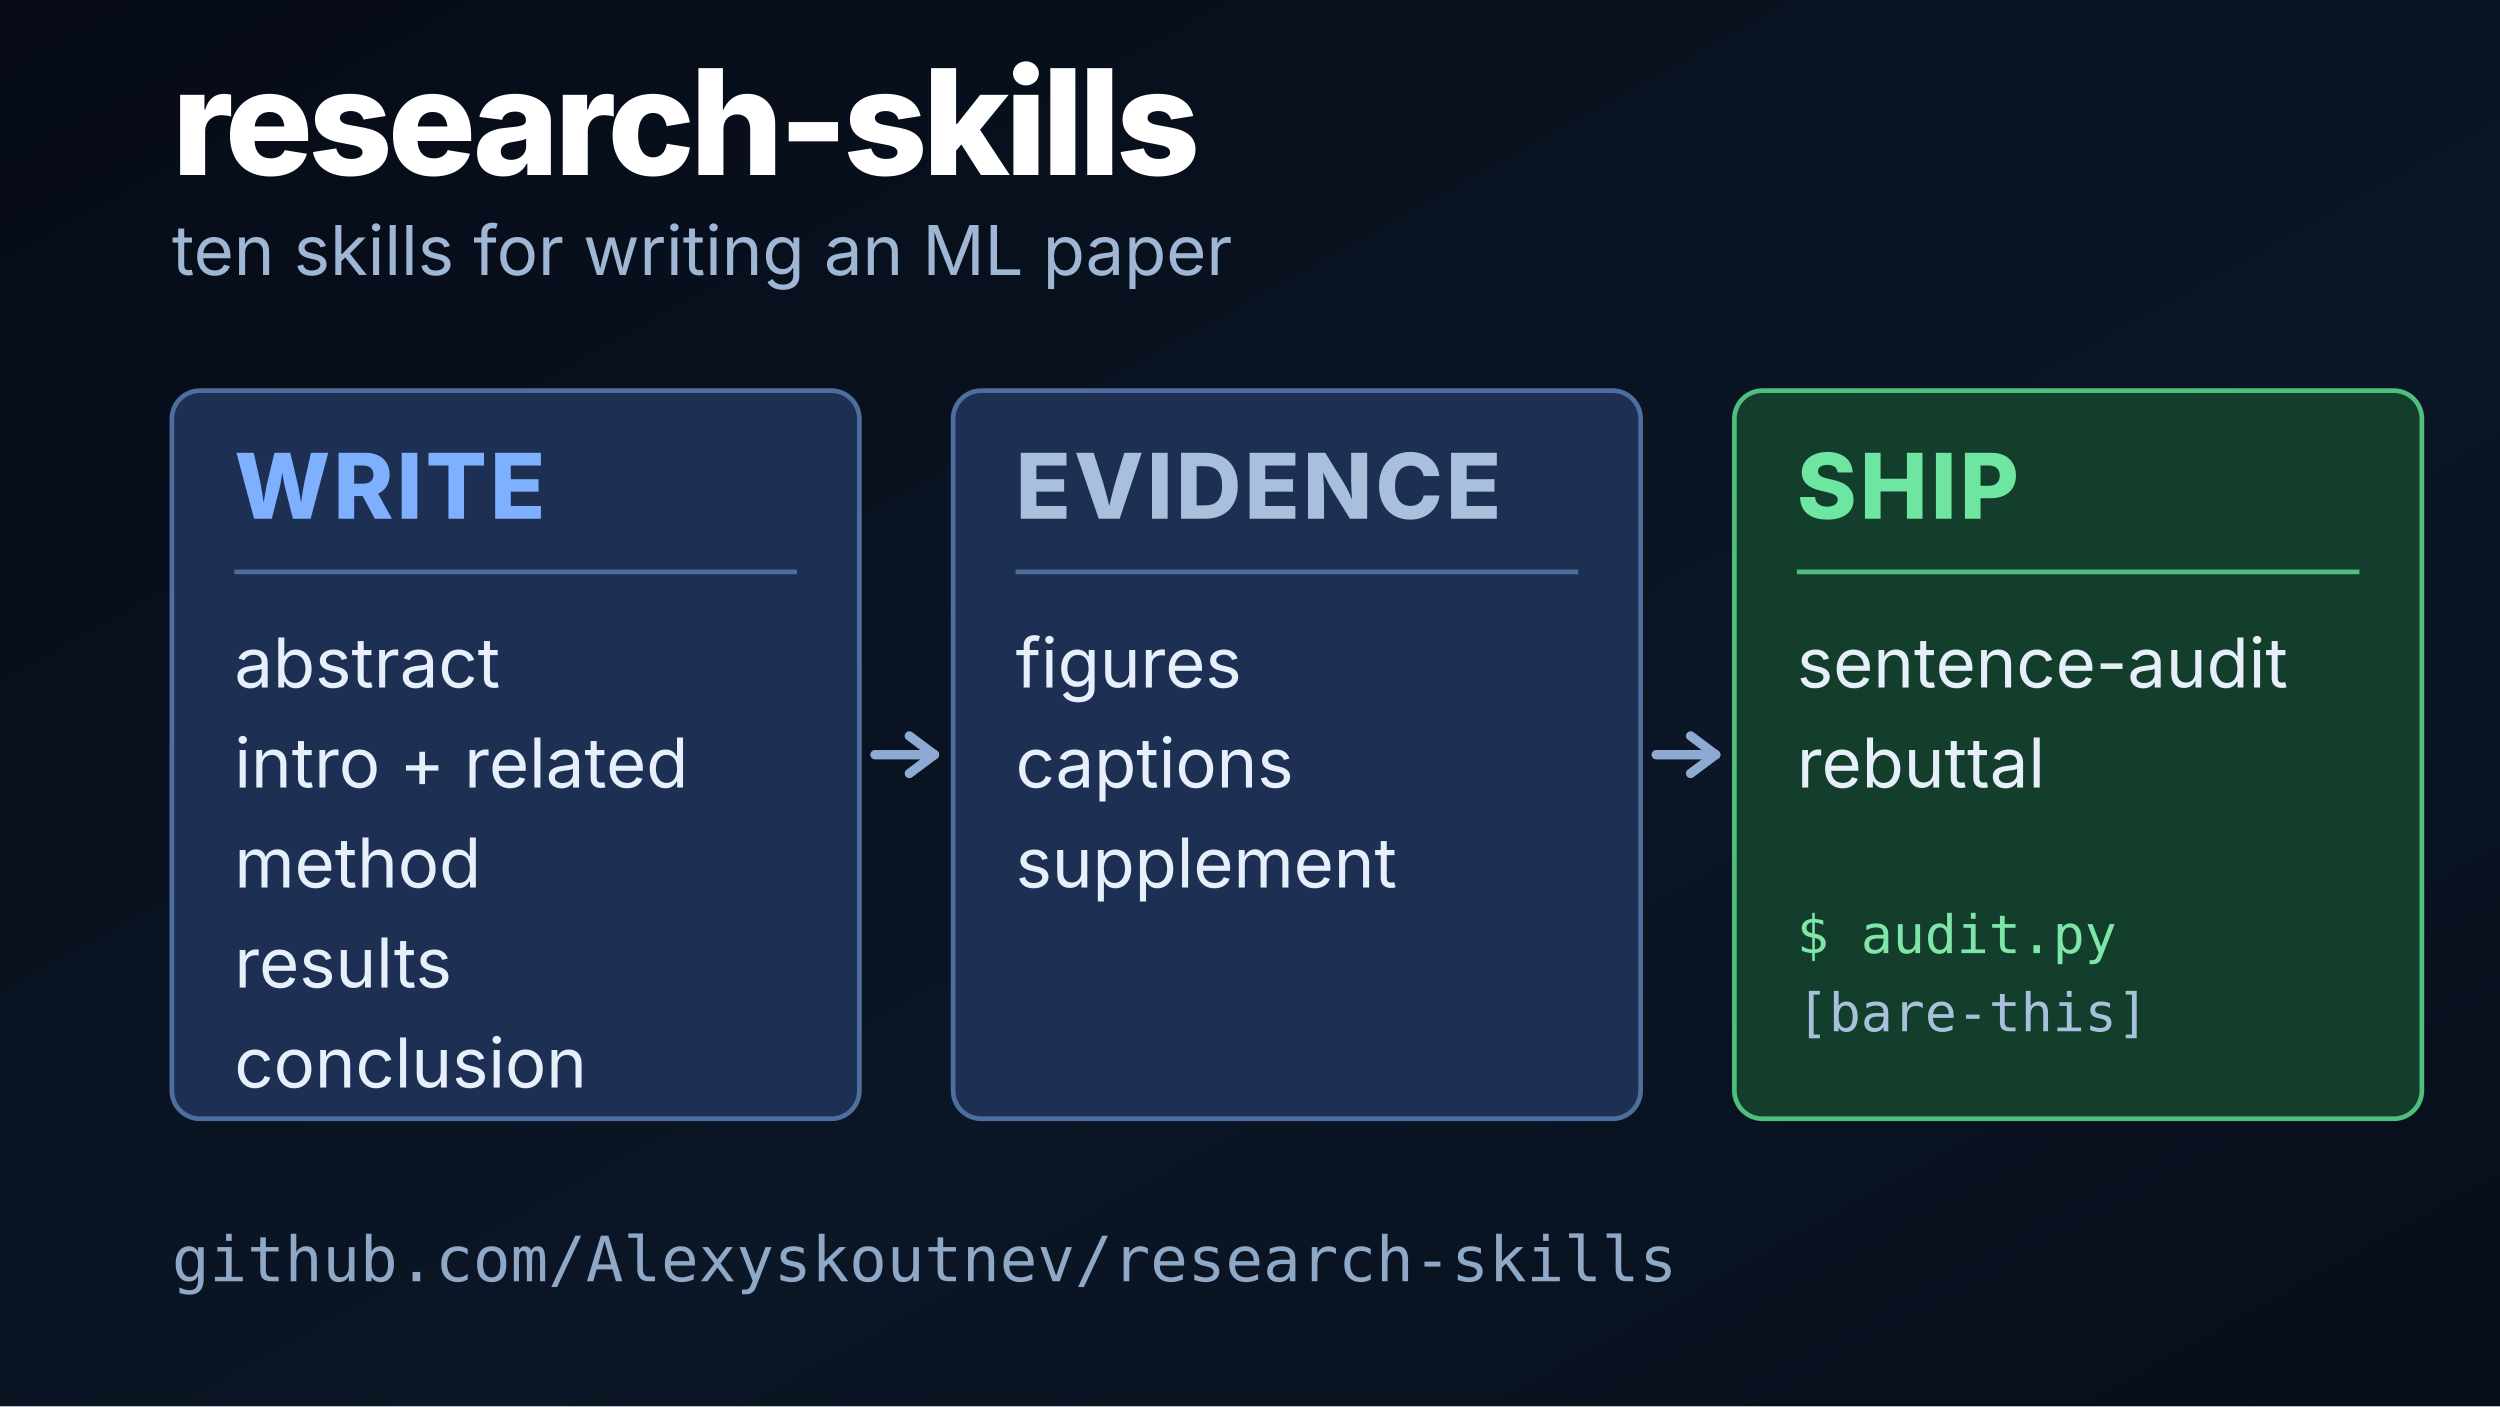
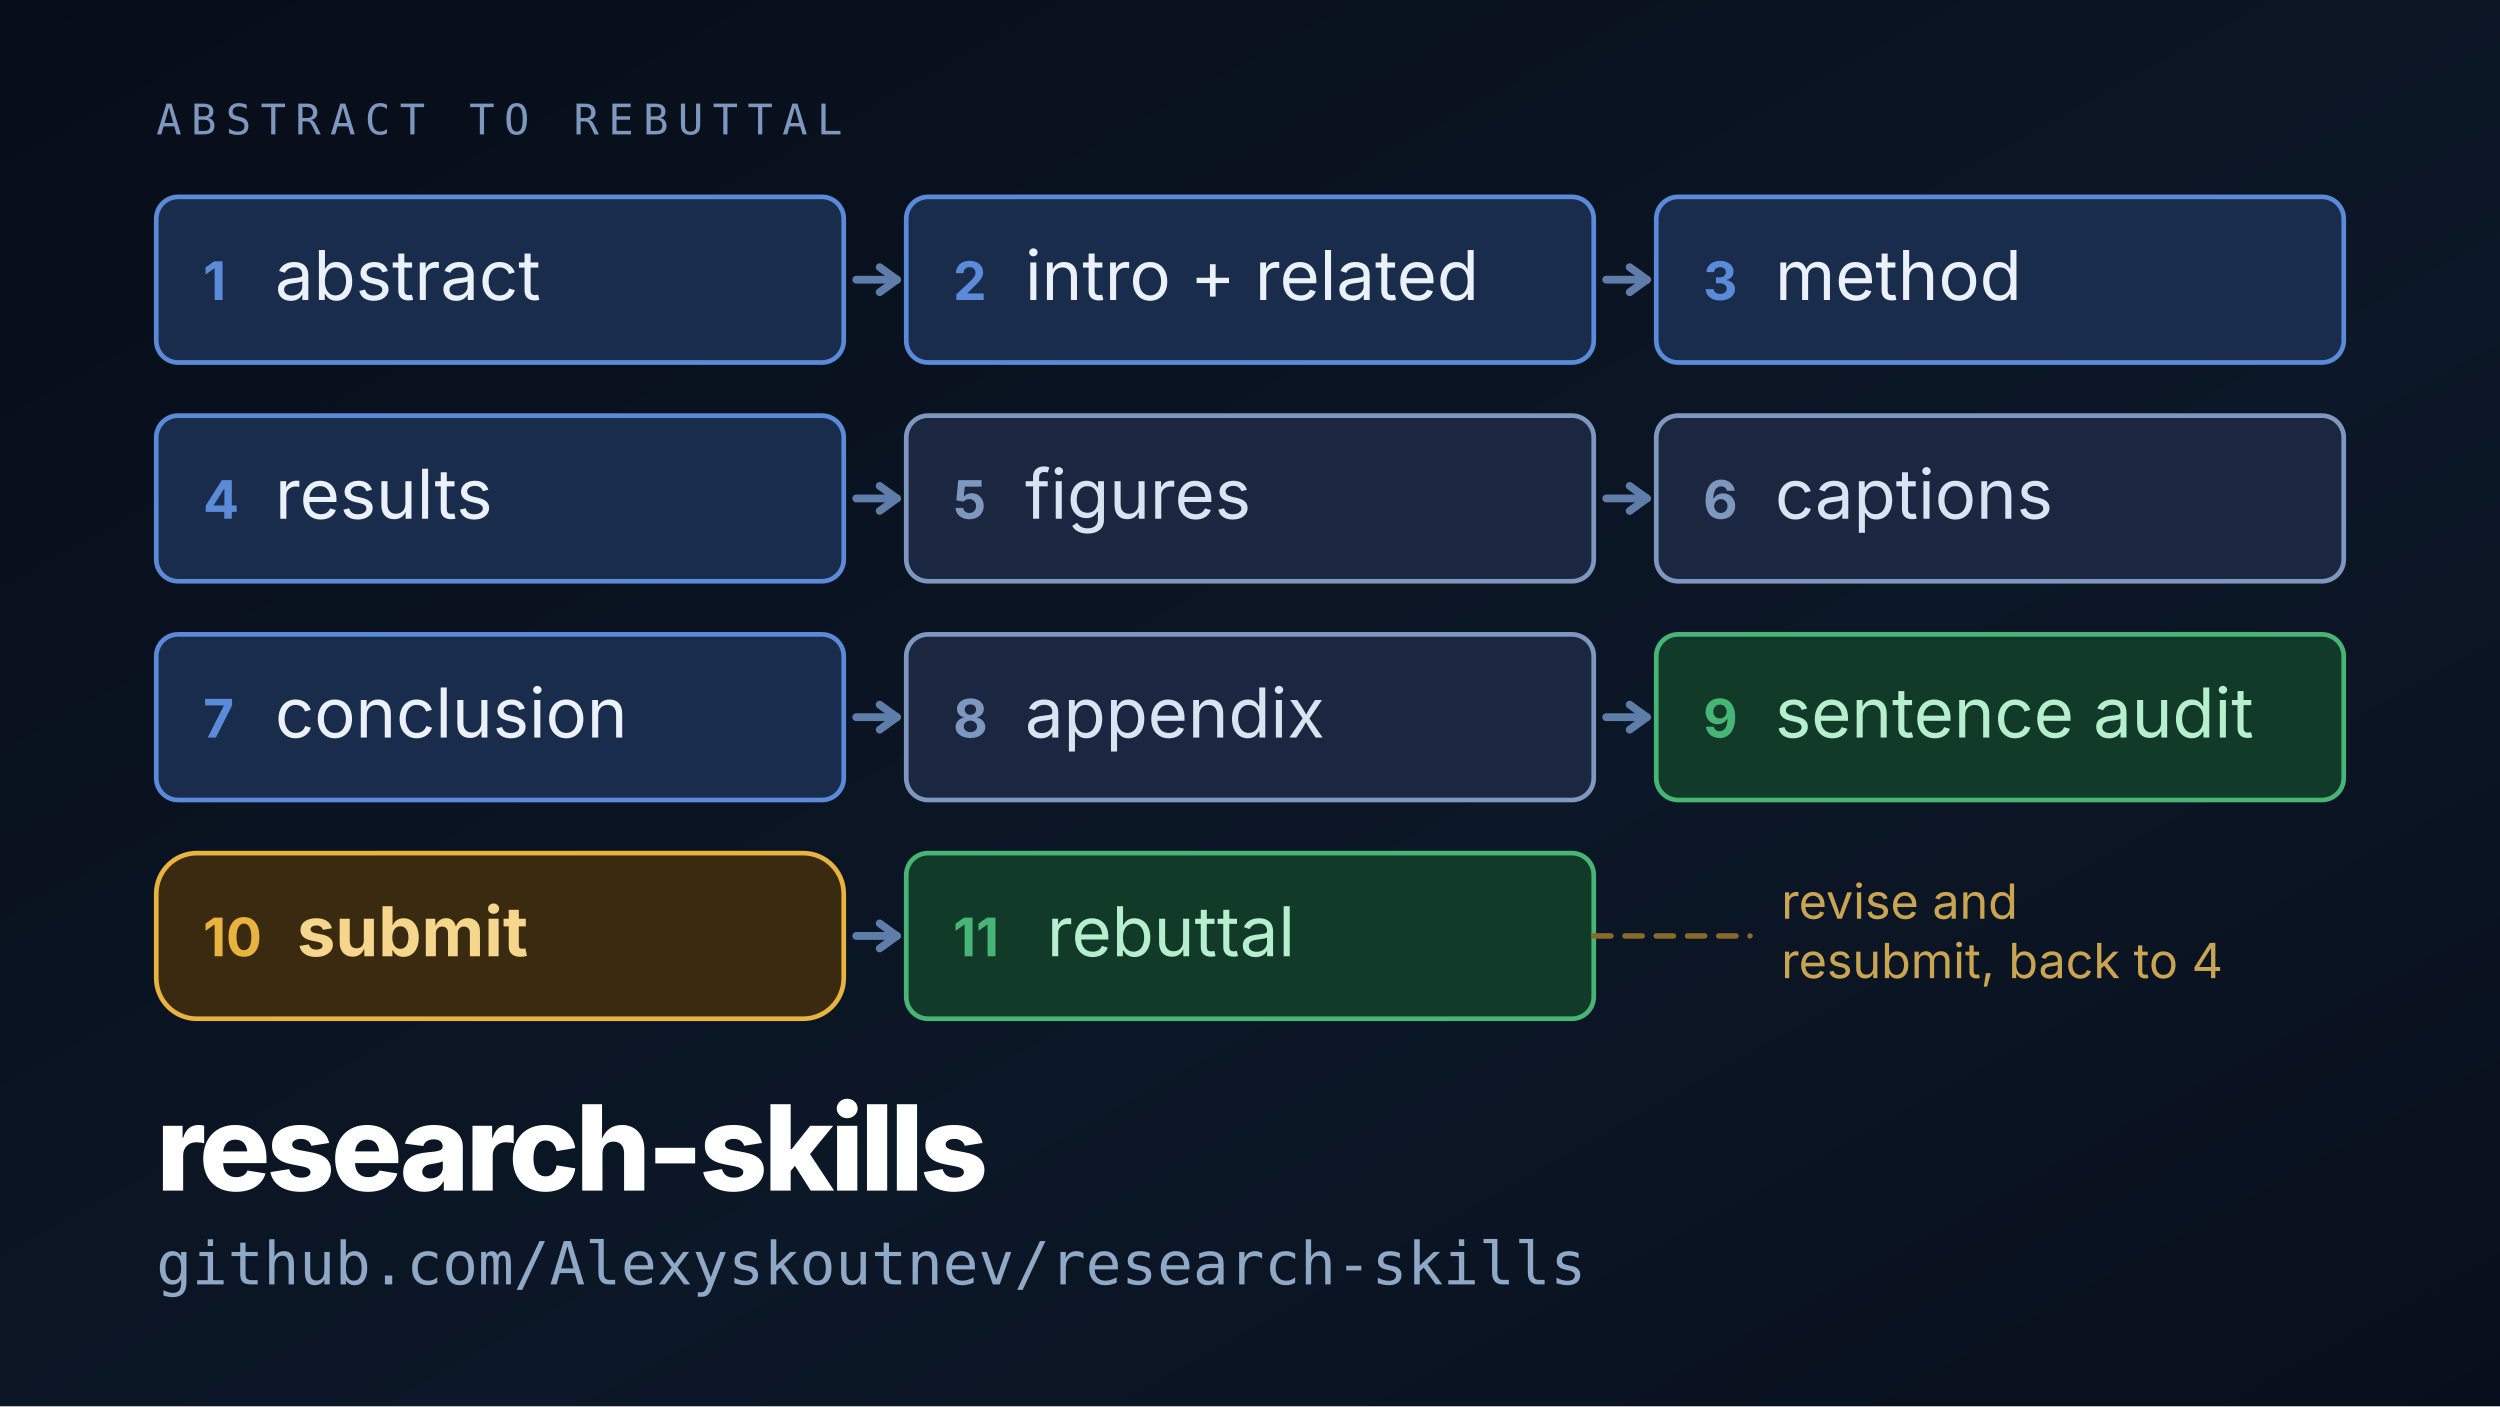
- <svg xmlns="http://www.w3.org/2000/svg" viewBox="0 0 1600 900" width="1600" height="900" role="img" aria-label="research-skills: a three phase pipeline for writing an ML paper">
+ <svg xmlns="http://www.w3.org/2000/svg" viewBox="0 0 1600 900" width="1600" height="900" role="img" aria-label="research-skills lifecycle, eleven steps from abstract to rebuttal">
  <defs>
    <linearGradient id="bg" x1="0" y1="0" x2="1" y2="1">
-       <stop offset="0%" stop-color="#060B16" />
-       <stop offset="60%" stop-color="#0B1626" />
-       <stop offset="100%" stop-color="#070D1A" />
+       <stop offset="0%" stop-color="#070D18" />
+       <stop offset="60%" stop-color="#0C1727" />
+       <stop offset="100%" stop-color="#080F1C" />
    </linearGradient>
  </defs>
  <rect width="1600" height="900" fill="url(#bg)" />
  <g font-family="-apple-system, BlinkMacSystemFont, 'Segoe UI', Inter, Helvetica, Arial, sans-serif">
-     <text x="110" y="112" font-size="94" font-weight="800" letter-spacing="-3" fill="#FFFFFF">research-skills</text>
-     <text x="110" y="176" font-size="44" fill="#9FB6D4">ten skills for writing an ML paper</text>
-     <g transform="translate(110,250)">
-       <rect width="440" height="466" rx="18" fill="#1D3053" stroke="#4E6E9E" stroke-width="3" />
-       <text x="40" y="82" font-size="58" font-weight="800" letter-spacing="2" fill="#7FB0FF">WRITE</text>
-       <line x1="40" y1="116" x2="400" y2="116" stroke="#4E6E9E" stroke-width="3" />
-       <g font-size="44" fill="#E6EFFA">
-         <text x="40" y="190">abstract</text>
-         <text x="40" y="254">intro + related</text>
-         <text x="40" y="318">method</text>
-         <text x="40" y="382">results</text>
-         <text x="40" y="446">conclusion</text>
-       </g>
+     <text x="100" y="86" font-family="ui-monospace, SFMono-Regular, Menlo, Consolas, monospace" font-size="27" letter-spacing="6" fill="#7E97BE">ABSTRACT TO REBUTTAL</text>
+     <g transform="translate(100,126)">
+       <rect width="440" height="106" rx="14" fill="#1A2C4C" stroke="#5A8AD8" stroke-width="3" />
+       <text x="30" y="66" font-size="34" font-weight="700" fill="#5A8AD8">1</text>
+       <text x="76" y="66" font-size="44" fill="#EAF1FA">abstract</text>
    </g>
-     <g transform="translate(610,250)">
-       <rect width="440" height="466" rx="18" fill="#1D3053" stroke="#4E6E9E" stroke-width="3" />
-       <text x="40" y="82" font-size="58" font-weight="800" letter-spacing="2" fill="#A9C0DC">EVIDENCE</text>
-       <line x1="40" y1="116" x2="400" y2="116" stroke="#4E6E9E" stroke-width="3" />
-       <g font-size="44" fill="#E6EFFA">
-         <text x="40" y="190">figures</text>
-         <text x="40" y="254">captions</text>
-         <text x="40" y="318">supplement</text>
-       </g>
+     <g transform="translate(580,126)">
+       <rect width="440" height="106" rx="14" fill="#1A2C4C" stroke="#5A8AD8" stroke-width="3" />
+       <text x="30" y="66" font-size="34" font-weight="700" fill="#5A8AD8">2</text>
+       <text x="76" y="66" font-size="44" fill="#EAF1FA">intro + related</text>
    </g>
-     <g transform="translate(1110,250)">
-       <rect width="440" height="466" rx="18" fill="#123E2B" stroke="#4FBE7E" stroke-width="3" />
-       <text x="40" y="82" font-size="58" font-weight="800" letter-spacing="2" fill="#6FE5A2">SHIP</text>
-       <line x1="40" y1="116" x2="400" y2="116" stroke="#4FBE7E" stroke-width="3" />
-       <g font-size="44" fill="#E6EFFA">
-         <text x="40" y="190">sentence-audit</text>
-         <text x="40" y="254">rebuttal</text>
-       </g>
-       <text x="40" y="360" font-family="ui-monospace, SFMono-Regular, Menlo, Consolas, monospace" font-size="34" fill="#7FE5A8">$ audit.py</text>
-       <text x="40" y="410" font-family="ui-monospace, SFMono-Regular, Menlo, Consolas, monospace" font-size="34" fill="#A9C0DC">[bare-this]</text>
+     <g transform="translate(1060,126)">
+       <rect width="440" height="106" rx="14" fill="#1A2C4C" stroke="#5A8AD8" stroke-width="3" />
+       <text x="30" y="66" font-size="34" font-weight="700" fill="#5A8AD8">3</text>
+       <text x="76" y="66" font-size="44" fill="#EAF1FA">method</text>
    </g>
-     <g stroke="#8FAAD2" stroke-width="6" fill="none" stroke-linecap="round">
-       <path d="M 560 483 L 598 483" />
-       <path d="M 598 483 L 582 471" />
-       <path d="M 598 483 L 582 495" />
-       <path d="M 1060 483 L 1098 483" />
-       <path d="M 1098 483 L 1082 471" />
-       <path d="M 1098 483 L 1082 495" />
+     <g transform="translate(100,266)">
+       <rect width="440" height="106" rx="14" fill="#1A2C4C" stroke="#5A8AD8" stroke-width="3" />
+       <text x="30" y="66" font-size="34" font-weight="700" fill="#5A8AD8">4</text>
+       <text x="76" y="66" font-size="44" fill="#EAF1FA">results</text>
    </g>
-     <text x="110" y="820" font-family="ui-monospace, SFMono-Regular, Menlo, Consolas, monospace" font-size="40" fill="#8FA8C6">github.com/Alexyskoutnev/research-skills</text>
+     <g transform="translate(580,266)">
+       <rect width="440" height="106" rx="14" fill="#1B2740" stroke="#7E97BE" stroke-width="3" />
+       <text x="30" y="66" font-size="34" font-weight="700" fill="#7E97BE">5</text>
+       <text x="76" y="66" font-size="44" fill="#D8E4F2">figures</text>
+     </g>
+     <g transform="translate(1060,266)">
+       <rect width="440" height="106" rx="14" fill="#1B2740" stroke="#7E97BE" stroke-width="3" />
+       <text x="30" y="66" font-size="34" font-weight="700" fill="#7E97BE">6</text>
+       <text x="76" y="66" font-size="44" fill="#D8E4F2">captions</text>
+     </g>
+     <g transform="translate(100,406)">
+       <rect width="440" height="106" rx="14" fill="#1A2C4C" stroke="#5A8AD8" stroke-width="3" />
+       <text x="30" y="66" font-size="34" font-weight="700" fill="#5A8AD8">7</text>
+       <text x="76" y="66" font-size="44" fill="#EAF1FA">conclusion</text>
+     </g>
+     <g transform="translate(580,406)">
+       <rect width="440" height="106" rx="14" fill="#1B2740" stroke="#7E97BE" stroke-width="3" />
+       <text x="30" y="66" font-size="34" font-weight="700" fill="#7E97BE">8</text>
+       <text x="76" y="66" font-size="44" fill="#D8E4F2">appendix</text>
+     </g>
+     <g transform="translate(1060,406)">
+       <rect width="440" height="106" rx="14" fill="#123A28" stroke="#46B575" stroke-width="3" />
+       <text x="30" y="66" font-size="34" font-weight="700" fill="#46B575">9</text>
+       <text x="76" y="66" font-size="44" fill="#B6EFCE">sentence audit</text>
+     </g>
+     <g transform="translate(100,546)">
+       <rect width="440" height="106" rx="26" fill="#3A2A10" stroke="#E8B33E" stroke-width="3" />
+       <text x="30" y="66" font-size="34" font-weight="700" fill="#E8B33E">10</text>
+       <text x="90" y="66" font-size="44" font-weight="700" fill="#F5D68C">submit</text>
+     </g>
+     <g transform="translate(580,546)">
+       <rect width="440" height="106" rx="14" fill="#123A28" stroke="#46B575" stroke-width="3" />
+       <text x="30" y="66" font-size="34" font-weight="700" fill="#46B575">11</text>
+       <text x="90" y="66" font-size="44" fill="#B6EFCE">rebuttal</text>
+     </g>
+     <g stroke="#8A6A2A" stroke-width="3.5" fill="none" stroke-dasharray="11 9" stroke-linecap="round">
+       <path d="M 1020 599 L 1120 599" />
+     </g>
+     <text x="1140" y="588" font-size="31" fill="#C9A552">revise and</text>
+     <text x="1140" y="626" font-size="31" fill="#C9A552">resubmit, back to 4</text>
+     <g stroke="#5E7DA8" stroke-width="5" fill="none" stroke-linecap="round">
+       <path d="M 548 179 L 574 179" />
+       <path d="M 574 179 L 563 171" />
+       <path d="M 574 179 L 563 187" />
+       <path d="M 1028 179 L 1054 179" />
+       <path d="M 1054 179 L 1043 171" />
+       <path d="M 1054 179 L 1043 187" />
+       <path d="M 548 319 L 574 319" />
+       <path d="M 574 319 L 563 311" />
+       <path d="M 574 319 L 563 327" />
+       <path d="M 1028 319 L 1054 319" />
+       <path d="M 1054 319 L 1043 311" />
+       <path d="M 1054 319 L 1043 327" />
+       <path d="M 548 459 L 574 459" />
+       <path d="M 574 459 L 563 451" />
+       <path d="M 574 459 L 563 467" />
+       <path d="M 1028 459 L 1054 459" />
+       <path d="M 1054 459 L 1043 451" />
+       <path d="M 1054 459 L 1043 467" />
+       <path d="M 548 599 L 574 599" />
+       <path d="M 574 599 L 563 591" />
+       <path d="M 574 599 L 563 607" />
+     </g>
+     <text x="100" y="762" font-size="76" font-weight="800" letter-spacing="-2.4" fill="#FFFFFF">research-skills</text>
+     <text x="100" y="822" font-family="ui-monospace, SFMono-Regular, Menlo, Consolas, monospace" font-size="38" fill="#8FA8C6">github.com/Alexyskoutnev/research-skills</text>
  </g>
</svg>
